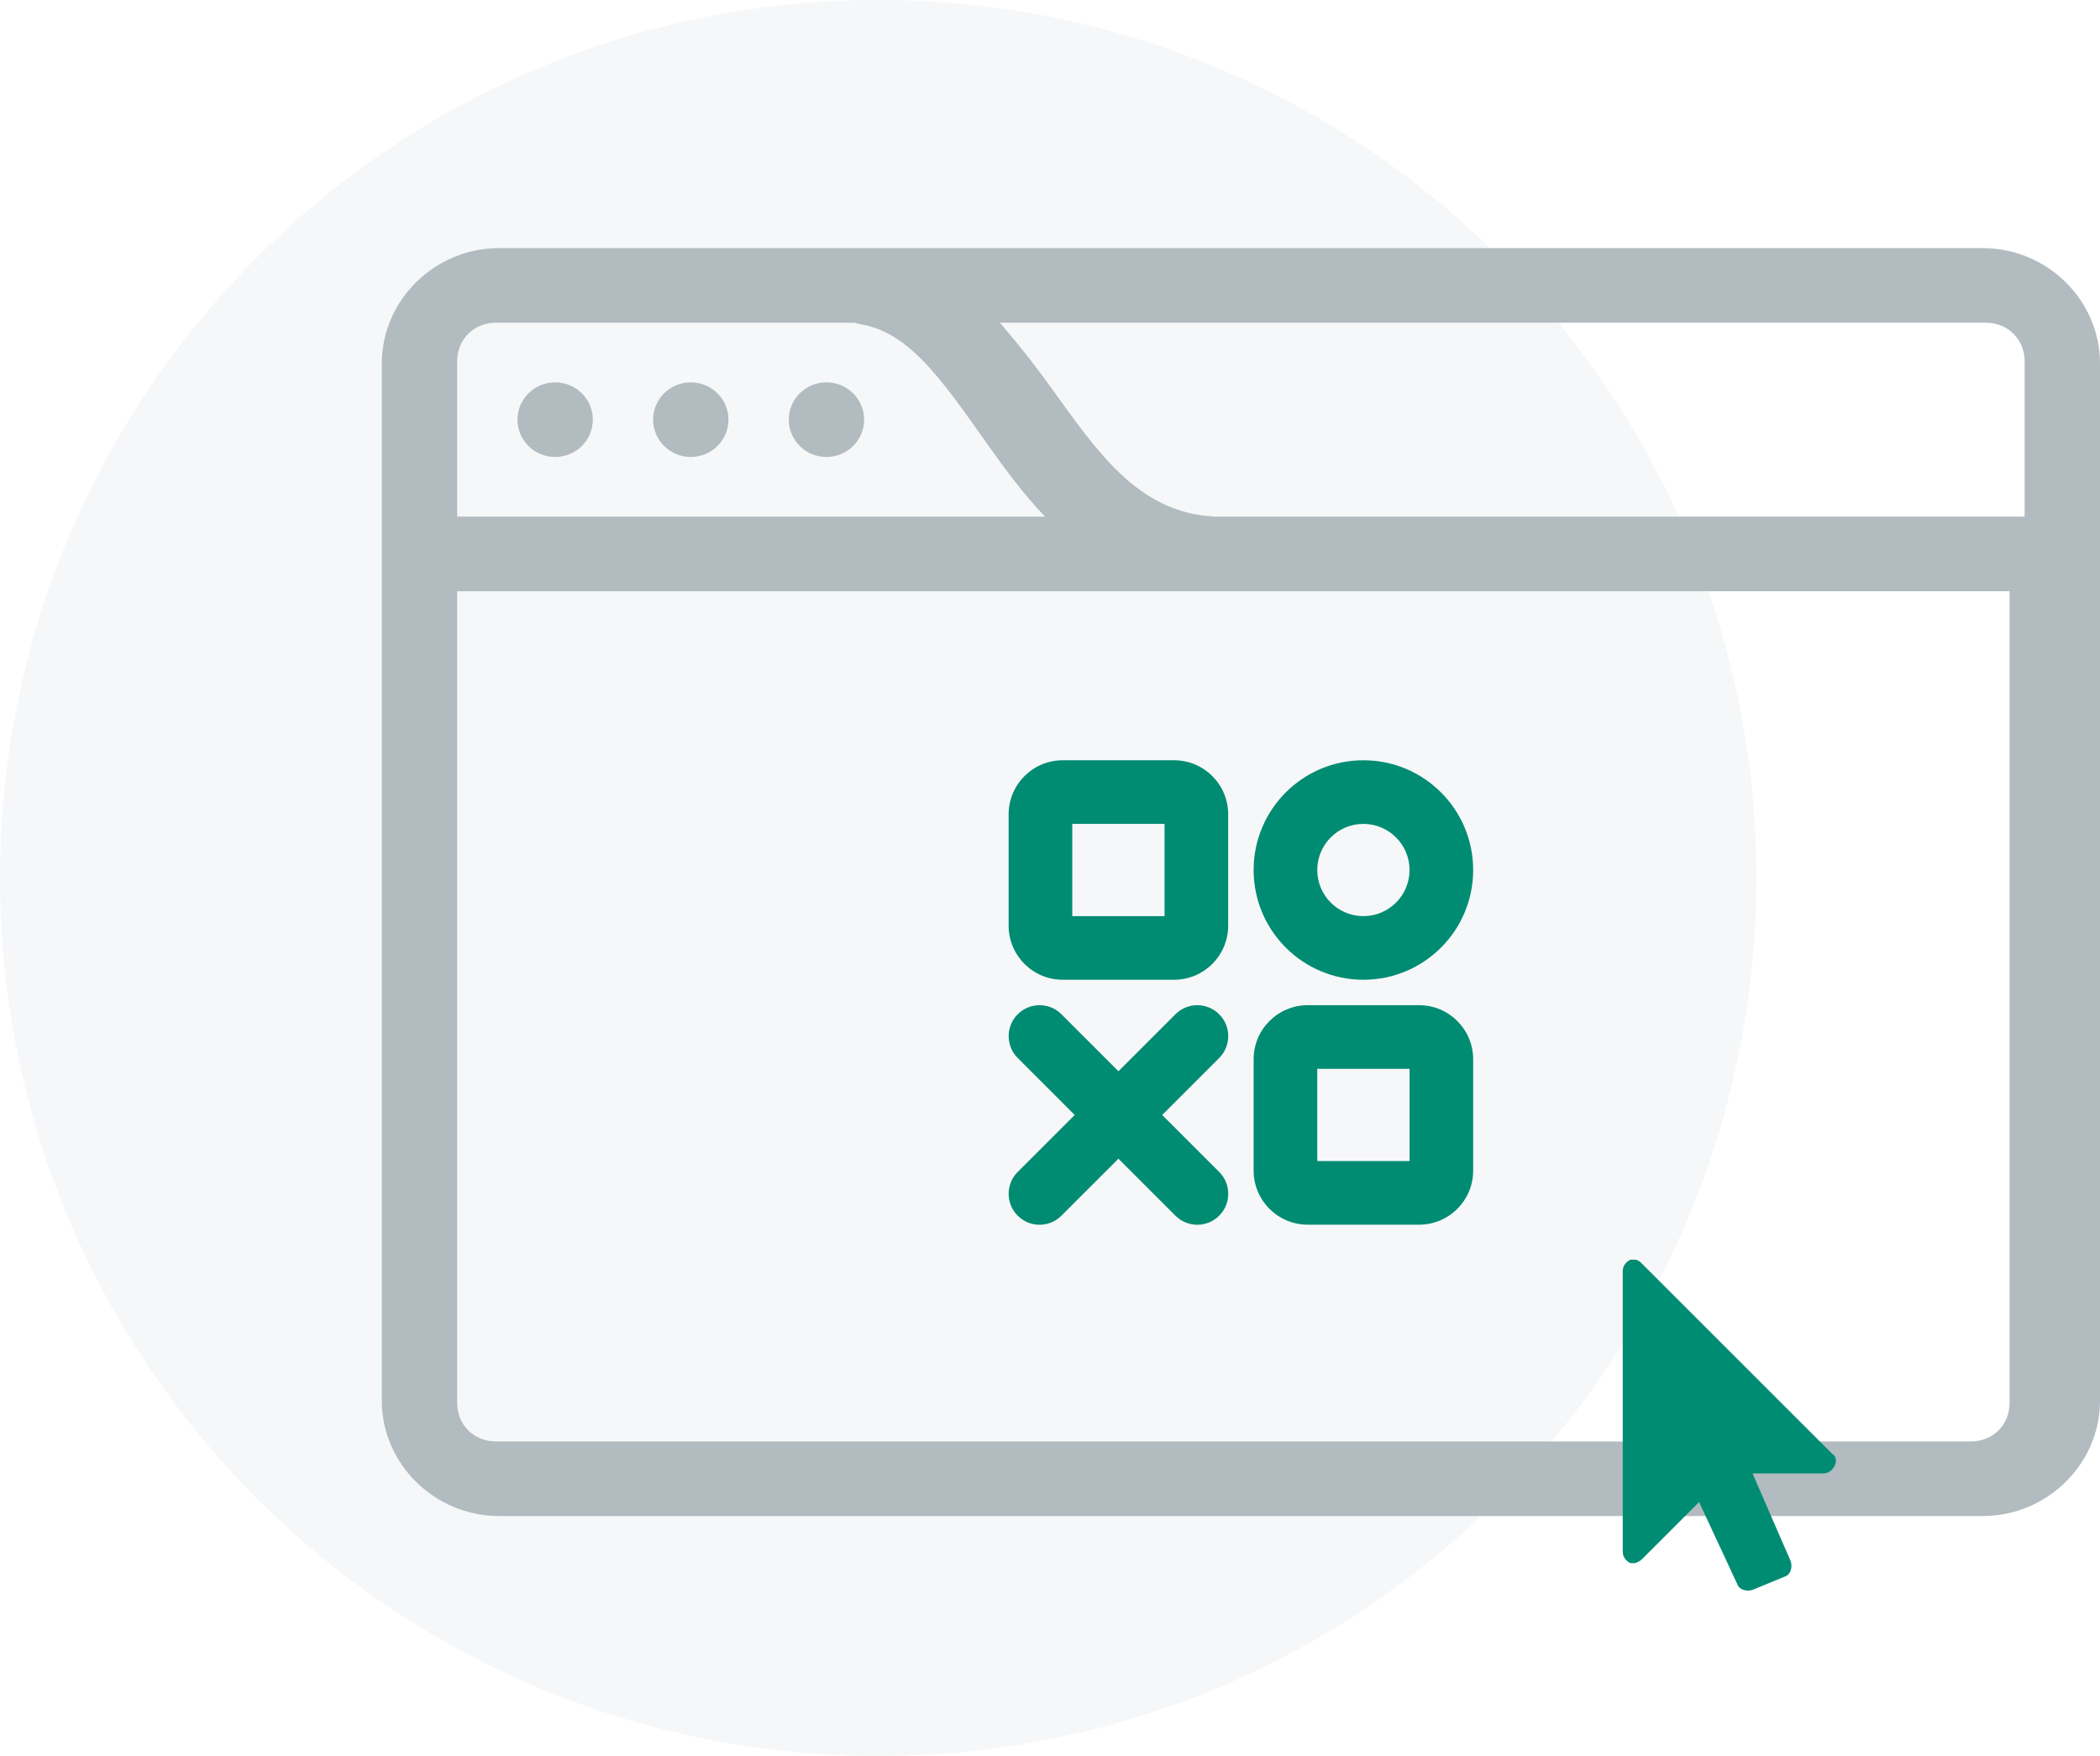
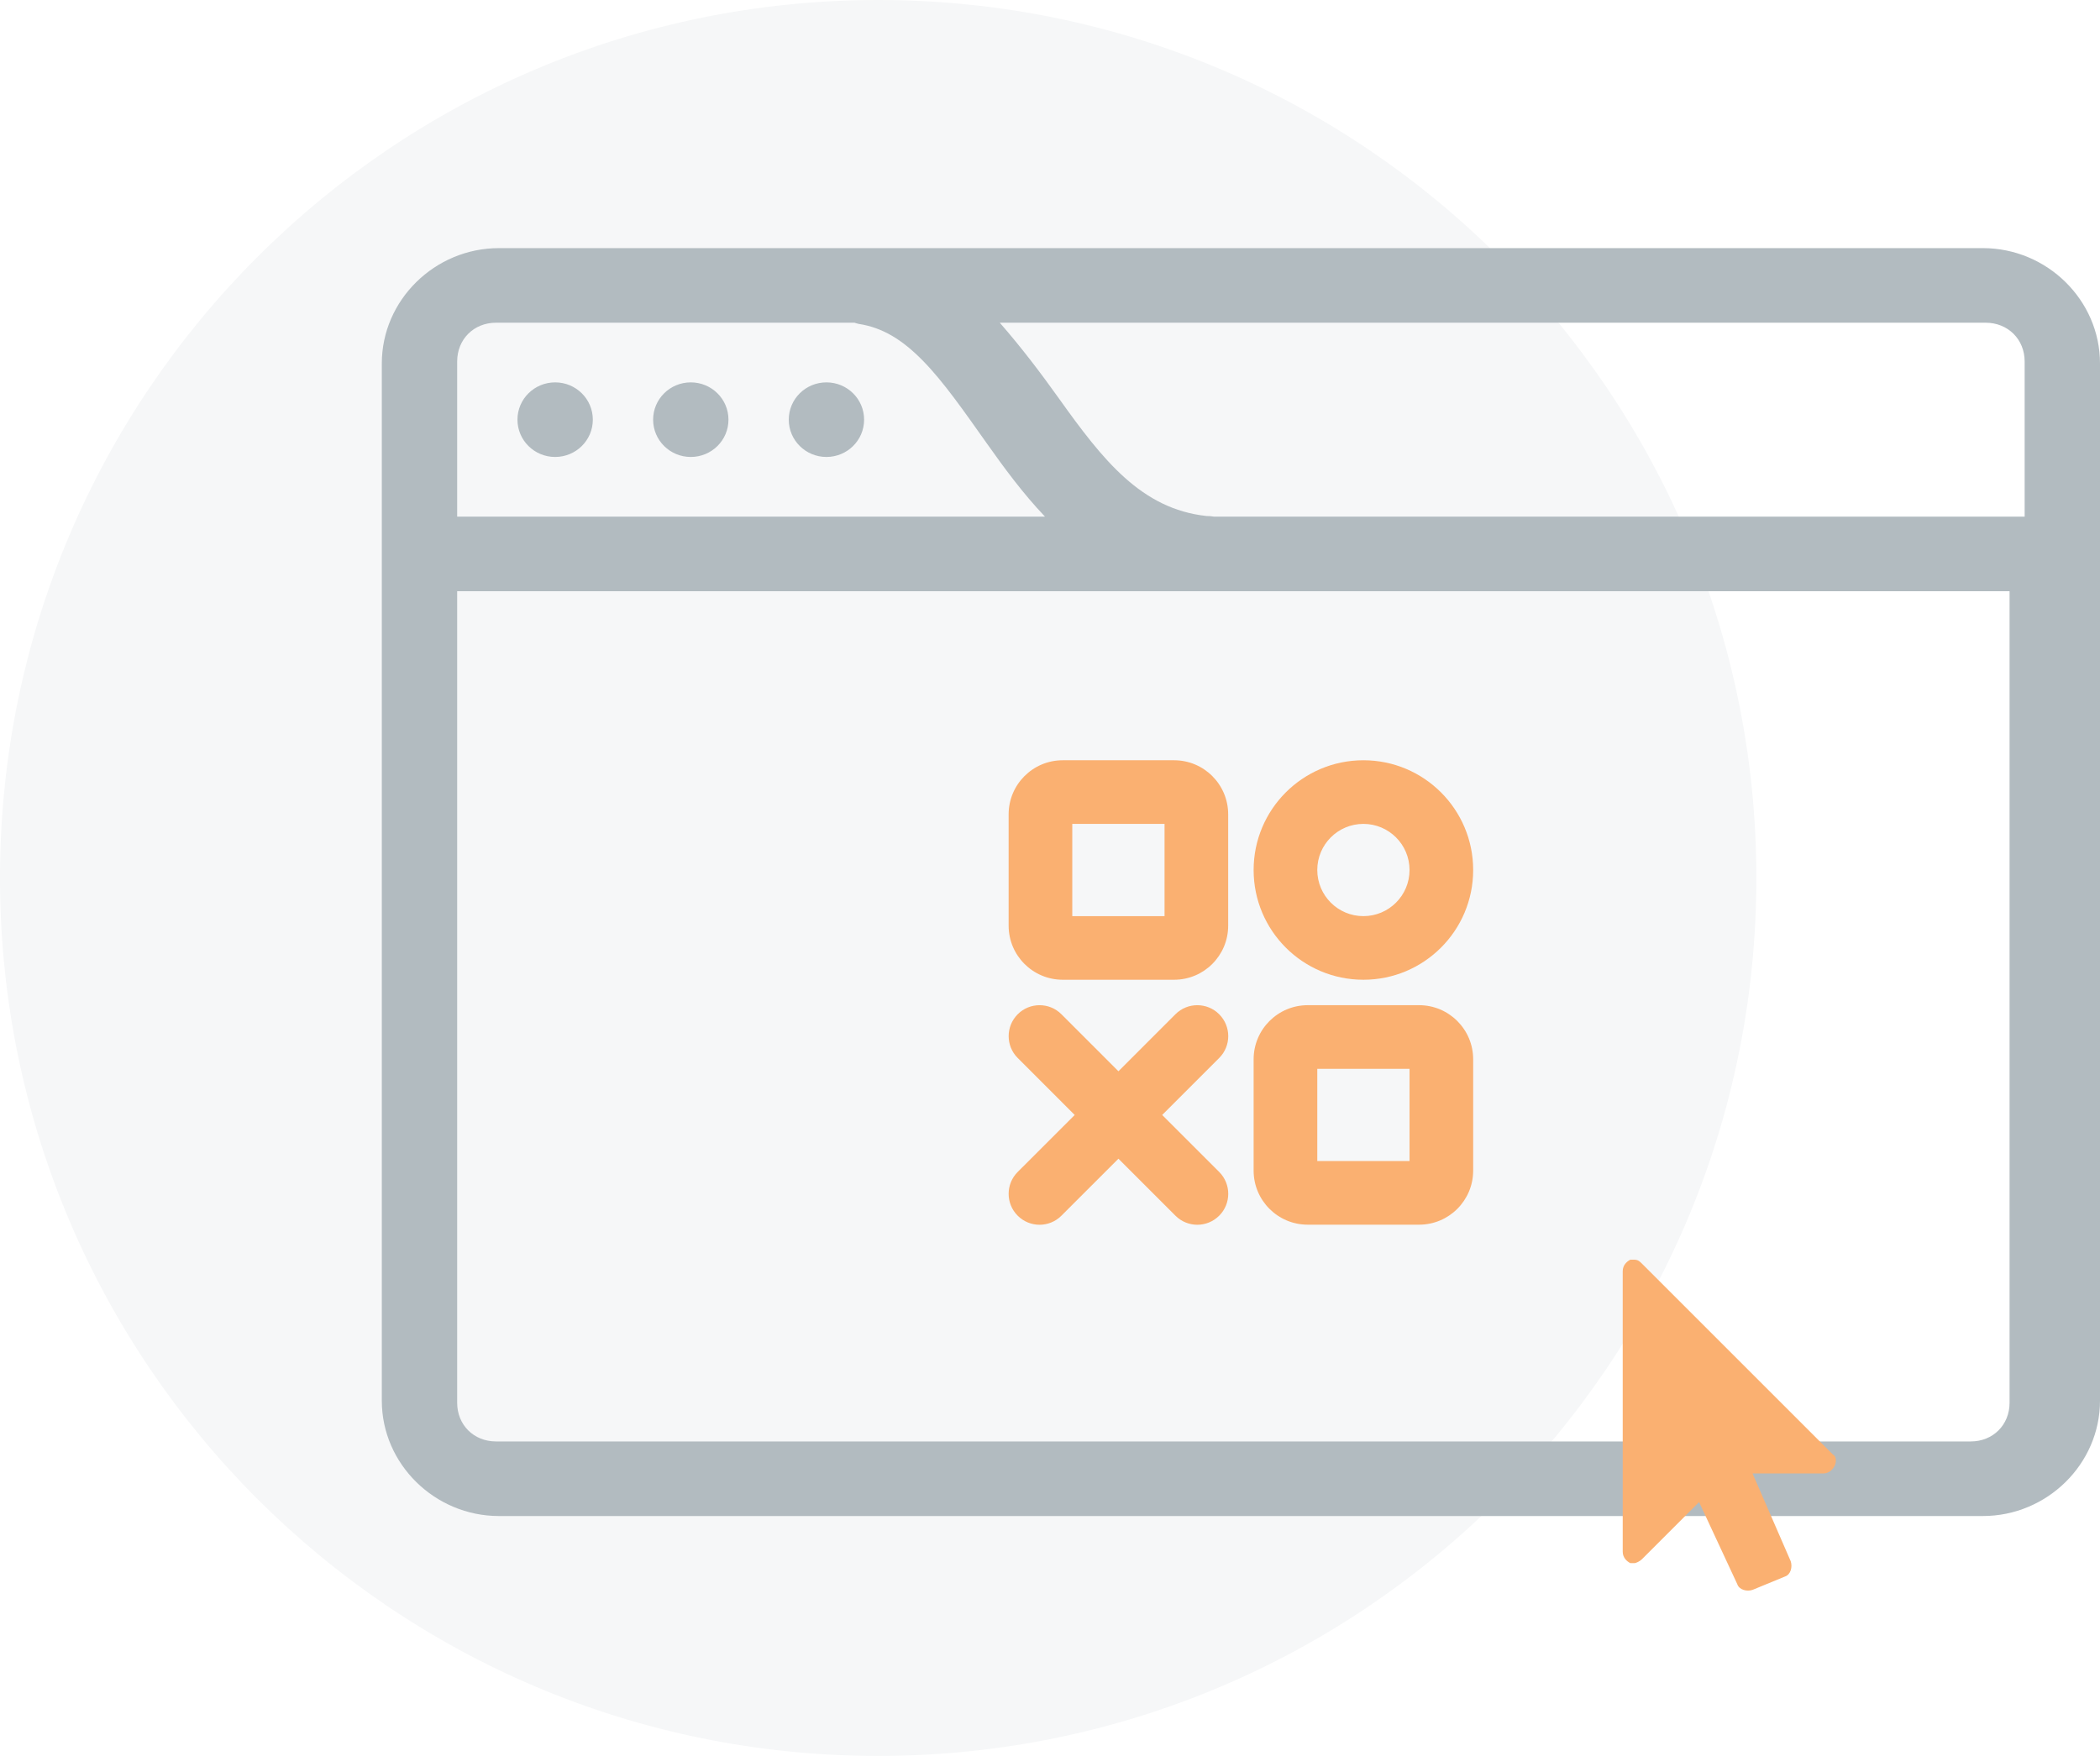
<svg xmlns="http://www.w3.org/2000/svg" width="110" height="92" viewBox="0 0 110 92" fill="none">
  <path fill-rule="evenodd" clip-rule="evenodd" d="M46 0C71.405 0 92 20.595 92 46C92 71.406 71.405 92.001 46 92.001C20.595 92.001 0 71.406 0 46C0 20.595 20.595 0 46 0Z" fill="#F6F7F8" />
  <path fill-rule="evenodd" clip-rule="evenodd" d="M26.136 13C22.773 13 20 15.729 20 19.039V73.392C20 76.702 22.773 79.431 26.136 79.431H103.864C107.227 79.431 110 76.702 110 73.392V19.039C110 15.729 107.227 13 103.864 13H26.136ZM25.98 16.908H44.76C44.831 16.932 44.907 16.955 44.982 16.971C46.229 17.162 47.262 17.797 48.35 18.908C49.438 20.019 50.511 21.567 51.687 23.226C52.584 24.492 53.565 25.837 54.737 27.068H23.947V18.94C23.947 17.777 24.817 16.908 25.981 16.908L25.98 16.908ZM52.368 16.908H104.008C105.178 16.908 106.053 17.777 106.053 18.94V27.068H63.585C63.457 27.044 63.329 27.036 63.201 27.036C59.782 26.667 57.769 24.103 55.468 20.877C54.522 19.551 53.491 18.19 52.369 16.908L52.368 16.908ZM29.079 20.034C27.988 20.034 27.105 20.908 27.105 21.988C27.105 23.068 27.988 23.942 29.079 23.942C30.17 23.942 31.053 23.068 31.053 21.988C31.053 20.908 30.17 20.034 29.079 20.034ZM36.184 20.034C35.093 20.034 34.211 20.908 34.211 21.988C34.211 23.068 35.093 23.942 36.184 23.942C37.275 23.942 38.158 23.068 38.158 21.988C38.158 20.908 37.275 20.034 36.184 20.034ZM43.289 20.034C42.199 20.034 41.316 20.908 41.316 21.988C41.316 23.068 42.199 23.942 43.289 23.942C44.38 23.942 45.263 23.068 45.263 21.988C45.263 20.908 44.38 20.034 43.289 20.034ZM23.947 30.976H105.263V73.498C105.263 74.657 104.394 75.523 103.23 75.523H25.98C24.817 75.523 23.947 74.657 23.947 73.498V30.976Z" fill="#B2BBC0" />
-   <path d="M96.1 76.8C96 77 95.8 77.2 95.5 77.2H91.8L93.8 81.8C93.9 82.1 93.8 82.5 93.5 82.6L91.8 83.3C91.5 83.4 91.1 83.3 91 83L89 78.7L86 81.7C85.9 81.8 85.7 81.9 85.6 81.9C85.5 81.9 85.4 81.9 85.4 81.9C85.2 81.8 85 81.6 85 81.3V66.6C85 66.3 85.2 66.1 85.4 66C85.5 66 85.6 66 85.6 66C85.8 66 85.9 66.1 86 66.2L96 76.2C96.2 76.3 96.2 76.6 96.1 76.8Z" fill="#008C73" />
-   <path fill-rule="evenodd" clip-rule="evenodd" d="M61.5 40.333H55.667C54.378 40.333 53.333 41.378 53.333 42.667V48.5C53.333 49.789 54.378 50.833 55.667 50.833H61.5C62.789 50.833 63.833 49.789 63.833 48.5V42.667C63.833 41.378 62.789 40.333 61.5 40.333ZM55.667 48.5V42.667H61.5V48.5H55.667Z" fill="#008C73" />
-   <path d="M55.667 42.667V42.167H55.167V42.667H55.667ZM55.667 48.5H55.167V49H55.667V48.5ZM61.5 42.667H62V42.167H61.5V42.667ZM61.5 48.5V49H62V48.5H61.5ZM55.667 40.833H61.5V39.833H55.667V40.833ZM53.833 42.667C53.833 41.654 54.654 40.833 55.667 40.833V39.833C54.102 39.833 52.833 41.102 52.833 42.667H53.833ZM53.833 48.5V42.667H52.833V48.5H53.833ZM55.667 50.333C54.654 50.333 53.833 49.512 53.833 48.5H52.833C52.833 50.065 54.102 51.333 55.667 51.333V50.333ZM61.5 50.333H55.667V51.333H61.5V50.333ZM63.333 48.5C63.333 49.512 62.512 50.333 61.5 50.333V51.333C63.065 51.333 64.333 50.065 64.333 48.5H63.333ZM63.333 42.667V48.5H64.333V42.667H63.333ZM61.5 40.833C62.512 40.833 63.333 41.654 63.333 42.667H64.333C64.333 41.102 63.065 39.833 61.5 39.833V40.833ZM55.167 42.667V48.5H56.167V42.667H55.167ZM61.5 42.167H55.667V43.167H61.5V42.167ZM62 48.5V42.667H61V48.5H62ZM55.667 49H61.5V48H55.667V49Z" fill="#008C73" />
-   <path fill-rule="evenodd" clip-rule="evenodd" d="M74.333 53.166H68.5C67.211 53.166 66.166 54.211 66.166 55.5V61.333C66.166 62.622 67.211 63.666 68.5 63.666H74.333C75.622 63.666 76.666 62.622 76.666 61.333V55.5C76.666 54.211 75.622 53.166 74.333 53.166ZM68.5 61.333V55.5H74.333V61.333H68.5Z" fill="#008C73" />
-   <path d="M68.5 55.5V55H68V55.5H68.5ZM68.5 61.333H68V61.833H68.5V61.333ZM74.333 55.5H74.833V55H74.333V55.5ZM74.333 61.333V61.833H74.833V61.333H74.333ZM68.5 53.666H74.333V52.666H68.5V53.666ZM66.666 55.5C66.666 54.487 67.487 53.666 68.5 53.666V52.666C66.935 52.666 65.666 53.935 65.666 55.5H66.666ZM66.666 61.333V55.5H65.666V61.333H66.666ZM68.5 63.166C67.487 63.166 66.666 62.346 66.666 61.333H65.666C65.666 62.898 66.935 64.166 68.5 64.166V63.166ZM74.333 63.166H68.5V64.166H74.333V63.166ZM76.166 61.333C76.166 62.346 75.346 63.166 74.333 63.166V64.166C75.898 64.166 77.166 62.898 77.166 61.333H76.166ZM76.166 55.5V61.333H77.166V55.5H76.166ZM74.333 53.666C75.346 53.666 76.166 54.487 76.166 55.5H77.166C77.166 53.935 75.898 52.666 74.333 52.666V53.666ZM68 55.5V61.333H69V55.5H68ZM74.333 55H68.5V56H74.333V55ZM74.833 61.333V55.5H73.833V61.333H74.833ZM68.5 61.833H74.333V60.833H68.5V61.833Z" fill="#008C73" />
-   <path fill-rule="evenodd" clip-rule="evenodd" d="M76.666 45.583C76.666 48.483 74.316 50.833 71.416 50.833C68.517 50.833 66.166 48.483 66.166 45.583C66.166 42.684 68.517 40.333 71.416 40.333C74.316 40.333 76.666 42.684 76.666 45.583ZM68.5 45.583C68.5 47.194 69.806 48.5 71.416 48.5C73.027 48.5 74.333 47.194 74.333 45.583C74.333 43.972 73.027 42.667 71.416 42.667C69.806 42.667 68.5 43.972 68.5 45.583Z" fill="#008C73" />
-   <path d="M71.416 51.333C74.592 51.333 77.166 48.759 77.166 45.583H76.166C76.166 48.207 74.04 50.333 71.416 50.333V51.333ZM65.666 45.583C65.666 48.759 68.241 51.333 71.416 51.333V50.333C68.793 50.333 66.666 48.207 66.666 45.583H65.666ZM71.416 39.833C68.241 39.833 65.666 42.408 65.666 45.583H66.666C66.666 42.96 68.793 40.833 71.416 40.833V39.833ZM77.166 45.583C77.166 42.408 74.592 39.833 71.416 39.833V40.833C74.04 40.833 76.166 42.96 76.166 45.583H77.166ZM71.416 48C70.082 48 69 46.918 69 45.583H68C68 47.47 69.529 49 71.416 49V48ZM73.833 45.583C73.833 46.918 72.751 48 71.416 48V49C73.303 49 74.833 47.47 74.833 45.583H73.833ZM71.416 43.167C72.751 43.167 73.833 44.249 73.833 45.583H74.833C74.833 43.696 73.303 42.167 71.416 42.167V43.167ZM69 45.583C69 44.249 70.082 43.167 71.416 43.167V42.167C69.529 42.167 68 43.696 68 45.583H69Z" fill="#008C73" />
-   <path fill-rule="evenodd" clip-rule="evenodd" d="M58.585 60.002L55.242 63.344C54.808 63.779 54.099 63.779 53.664 63.344L53.659 63.339C53.225 62.905 53.225 62.194 53.659 61.759L57.001 58.418L53.66 55.076C53.226 54.642 53.226 53.932 53.66 53.498L53.664 53.492C54.099 53.058 54.809 53.058 55.243 53.492L58.585 56.834L61.926 53.492C62.36 53.058 63.071 53.058 63.505 53.492L63.511 53.498C63.945 53.932 63.945 54.642 63.511 55.076L60.169 58.418L63.511 61.759C63.945 62.194 63.945 62.905 63.511 63.339L63.505 63.344C63.071 63.779 62.361 63.779 61.927 63.344L58.585 60.002Z" fill="#008C73" stroke="#008C73" />
+   <path d="M96.1 76.8C96 77 95.8 77.2 95.5 77.2H91.8L93.8 81.8C93.9 82.1 93.8 82.5 93.5 82.6L91.8 83.3C91.5 83.4 91.1 83.3 91 83L89 78.7L86 81.7C85.9 81.8 85.7 81.9 85.6 81.9C85.5 81.9 85.4 81.9 85.4 81.9C85.2 81.8 85 81.6 85 81.3V66.6C85 66.3 85.2 66.1 85.4 66C85.5 66 85.6 66 85.6 66C85.8 66 85.9 66.1 86 66.2L96 76.2C96.2 76.3 96.2 76.6 96.1 76.8Z" fill="#FAB071" />
+   <path fill-rule="evenodd" clip-rule="evenodd" d="M61.5 40.333H55.667C54.378 40.333 53.333 41.378 53.333 42.667V48.5C53.333 49.789 54.378 50.833 55.667 50.833H61.5C62.789 50.833 63.833 49.789 63.833 48.5V42.667C63.833 41.378 62.789 40.333 61.5 40.333ZM55.667 48.5V42.667H61.5V48.5H55.667Z" fill="#FAB071" />
+   <path d="M55.667 42.667V42.167H55.167V42.667H55.667ZM55.667 48.5H55.167V49H55.667V48.5ZM61.5 42.667H62V42.167H61.5V42.667ZM61.5 48.5V49H62V48.5H61.5ZM55.667 40.833H61.5V39.833H55.667V40.833ZM53.833 42.667C53.833 41.654 54.654 40.833 55.667 40.833V39.833C54.102 39.833 52.833 41.102 52.833 42.667H53.833ZM53.833 48.5V42.667H52.833V48.5H53.833ZM55.667 50.333C54.654 50.333 53.833 49.512 53.833 48.5H52.833C52.833 50.065 54.102 51.333 55.667 51.333V50.333ZM61.5 50.333H55.667V51.333H61.5V50.333ZM63.333 48.5C63.333 49.512 62.512 50.333 61.5 50.333V51.333C63.065 51.333 64.333 50.065 64.333 48.5H63.333ZM63.333 42.667V48.5H64.333V42.667H63.333ZM61.5 40.833C62.512 40.833 63.333 41.654 63.333 42.667H64.333C64.333 41.102 63.065 39.833 61.5 39.833V40.833ZM55.167 42.667V48.5H56.167V42.667H55.167ZM61.5 42.167H55.667V43.167H61.5V42.167ZM62 48.5V42.667H61V48.5H62ZM55.667 49H61.5V48H55.667V49Z" fill="#FAB071" />
+   <path fill-rule="evenodd" clip-rule="evenodd" d="M74.333 53.166H68.5C67.211 53.166 66.166 54.211 66.166 55.5V61.333C66.166 62.622 67.211 63.666 68.5 63.666H74.333C75.622 63.666 76.666 62.622 76.666 61.333V55.5C76.666 54.211 75.622 53.166 74.333 53.166ZM68.5 61.333V55.5H74.333V61.333H68.5Z" fill="#FAB071" />
+   <path d="M68.5 55.5V55H68V55.5H68.5ZM68.5 61.333H68V61.833H68.5V61.333ZM74.333 55.5H74.833V55H74.333V55.5ZM74.333 61.333V61.833H74.833V61.333H74.333ZM68.5 53.666H74.333V52.666H68.5V53.666ZM66.666 55.5C66.666 54.487 67.487 53.666 68.5 53.666V52.666C66.935 52.666 65.666 53.935 65.666 55.5H66.666ZM66.666 61.333V55.5H65.666V61.333H66.666ZM68.5 63.166C67.487 63.166 66.666 62.346 66.666 61.333H65.666C65.666 62.898 66.935 64.166 68.5 64.166V63.166ZM74.333 63.166H68.5V64.166H74.333V63.166ZM76.166 61.333C76.166 62.346 75.346 63.166 74.333 63.166V64.166C75.898 64.166 77.166 62.898 77.166 61.333H76.166ZM76.166 55.5V61.333H77.166V55.5H76.166ZM74.333 53.666C75.346 53.666 76.166 54.487 76.166 55.5H77.166C77.166 53.935 75.898 52.666 74.333 52.666V53.666ZM68 55.5V61.333H69V55.5H68ZM74.333 55H68.5V56H74.333V55ZM74.833 61.333V55.5H73.833V61.333H74.833ZM68.5 61.833H74.333V60.833H68.5V61.833Z" fill="#FAB071" />
+   <path fill-rule="evenodd" clip-rule="evenodd" d="M76.666 45.583C76.666 48.483 74.316 50.833 71.416 50.833C68.517 50.833 66.166 48.483 66.166 45.583C66.166 42.684 68.517 40.333 71.416 40.333C74.316 40.333 76.666 42.684 76.666 45.583ZM68.5 45.583C68.5 47.194 69.806 48.5 71.416 48.5C73.027 48.5 74.333 47.194 74.333 45.583C74.333 43.972 73.027 42.667 71.416 42.667C69.806 42.667 68.5 43.972 68.5 45.583Z" fill="#FAB071" />
+   <path d="M71.416 51.333C74.592 51.333 77.166 48.759 77.166 45.583H76.166C76.166 48.207 74.04 50.333 71.416 50.333V51.333ZM65.666 45.583C65.666 48.759 68.241 51.333 71.416 51.333V50.333C68.793 50.333 66.666 48.207 66.666 45.583H65.666ZM71.416 39.833C68.241 39.833 65.666 42.408 65.666 45.583H66.666C66.666 42.96 68.793 40.833 71.416 40.833V39.833ZM77.166 45.583C77.166 42.408 74.592 39.833 71.416 39.833V40.833C74.04 40.833 76.166 42.96 76.166 45.583H77.166ZM71.416 48C70.082 48 69 46.918 69 45.583H68C68 47.47 69.529 49 71.416 49V48ZM73.833 45.583C73.833 46.918 72.751 48 71.416 48V49C73.303 49 74.833 47.47 74.833 45.583H73.833ZM71.416 43.167C72.751 43.167 73.833 44.249 73.833 45.583H74.833C74.833 43.696 73.303 42.167 71.416 42.167V43.167ZM69 45.583C69 44.249 70.082 43.167 71.416 43.167V42.167C69.529 42.167 68 43.696 68 45.583H69Z" fill="#FAB071" />
+   <path fill-rule="evenodd" clip-rule="evenodd" d="M58.585 60.002L55.242 63.344C54.808 63.779 54.099 63.779 53.664 63.344L53.659 63.339C53.225 62.905 53.225 62.194 53.659 61.759L57.001 58.418L53.66 55.076C53.226 54.642 53.226 53.932 53.66 53.498L53.664 53.492C54.099 53.058 54.809 53.058 55.243 53.492L58.585 56.834L61.926 53.492C62.36 53.058 63.071 53.058 63.505 53.492L63.511 53.498C63.945 53.932 63.945 54.642 63.511 55.076L60.169 58.418L63.511 61.759C63.945 62.194 63.945 62.905 63.511 63.339L63.505 63.344C63.071 63.779 62.361 63.779 61.927 63.344L58.585 60.002Z" fill="#FAB071" stroke="#FAB071" />
</svg>
